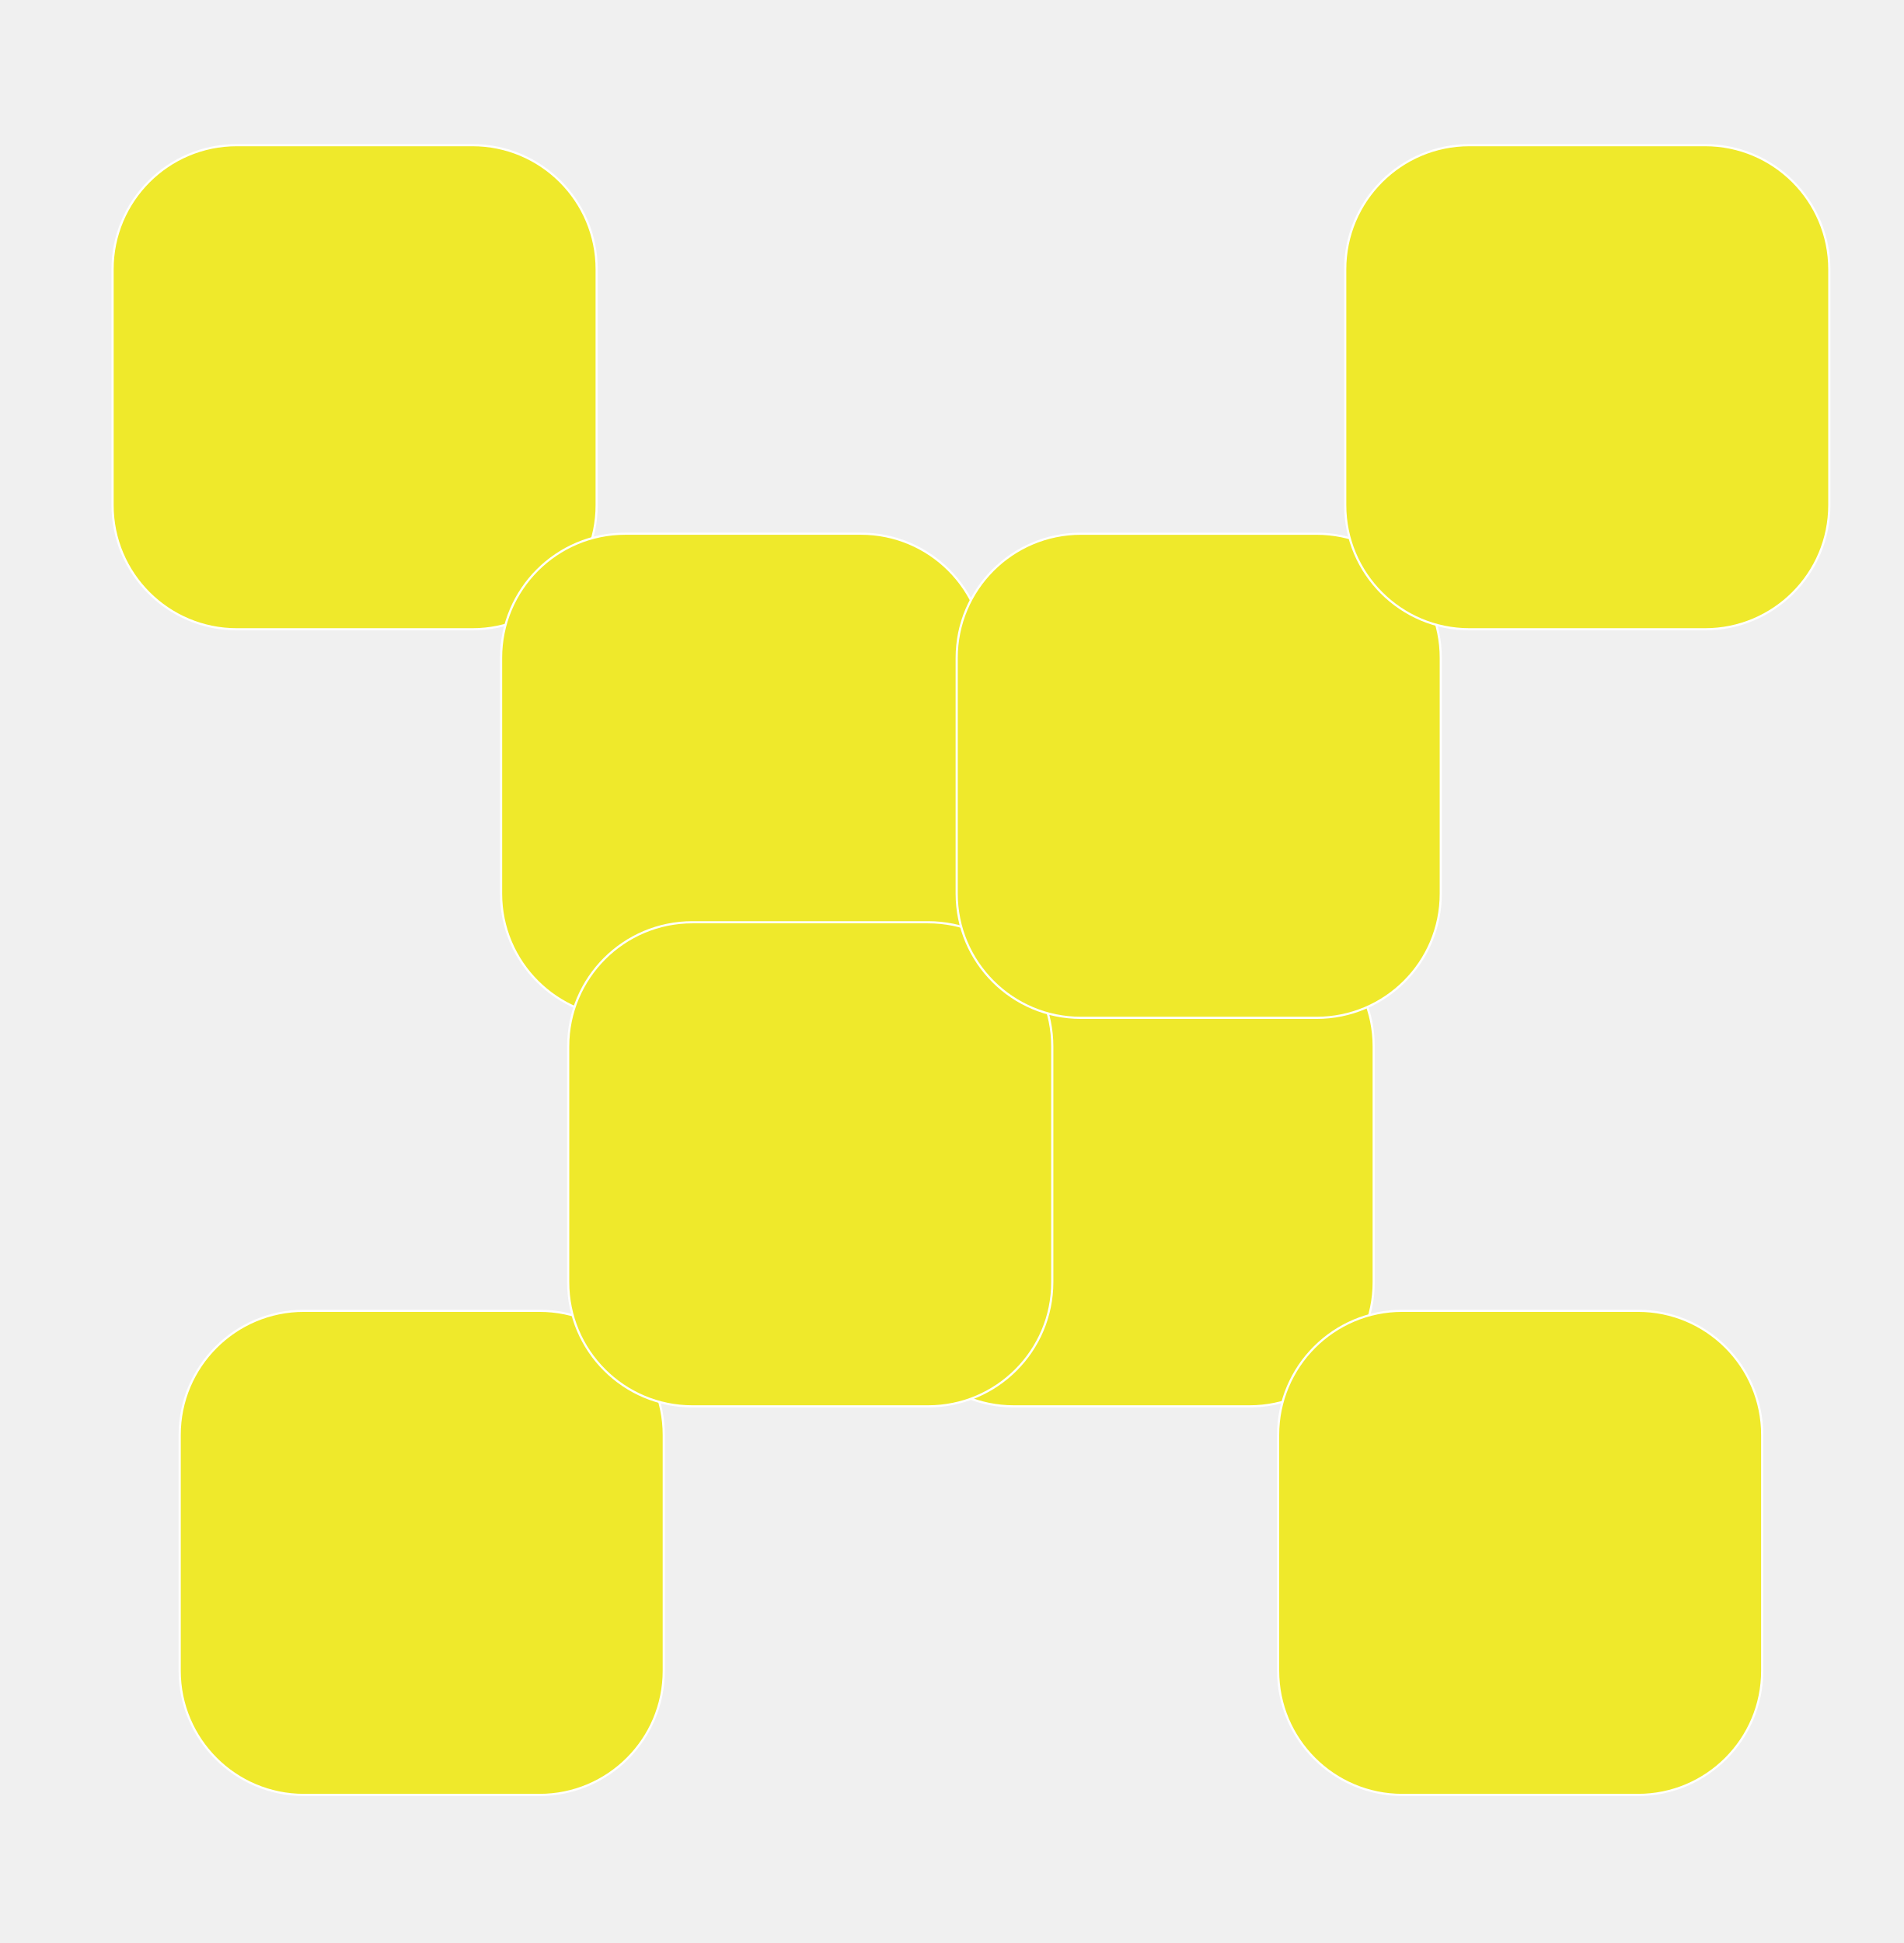
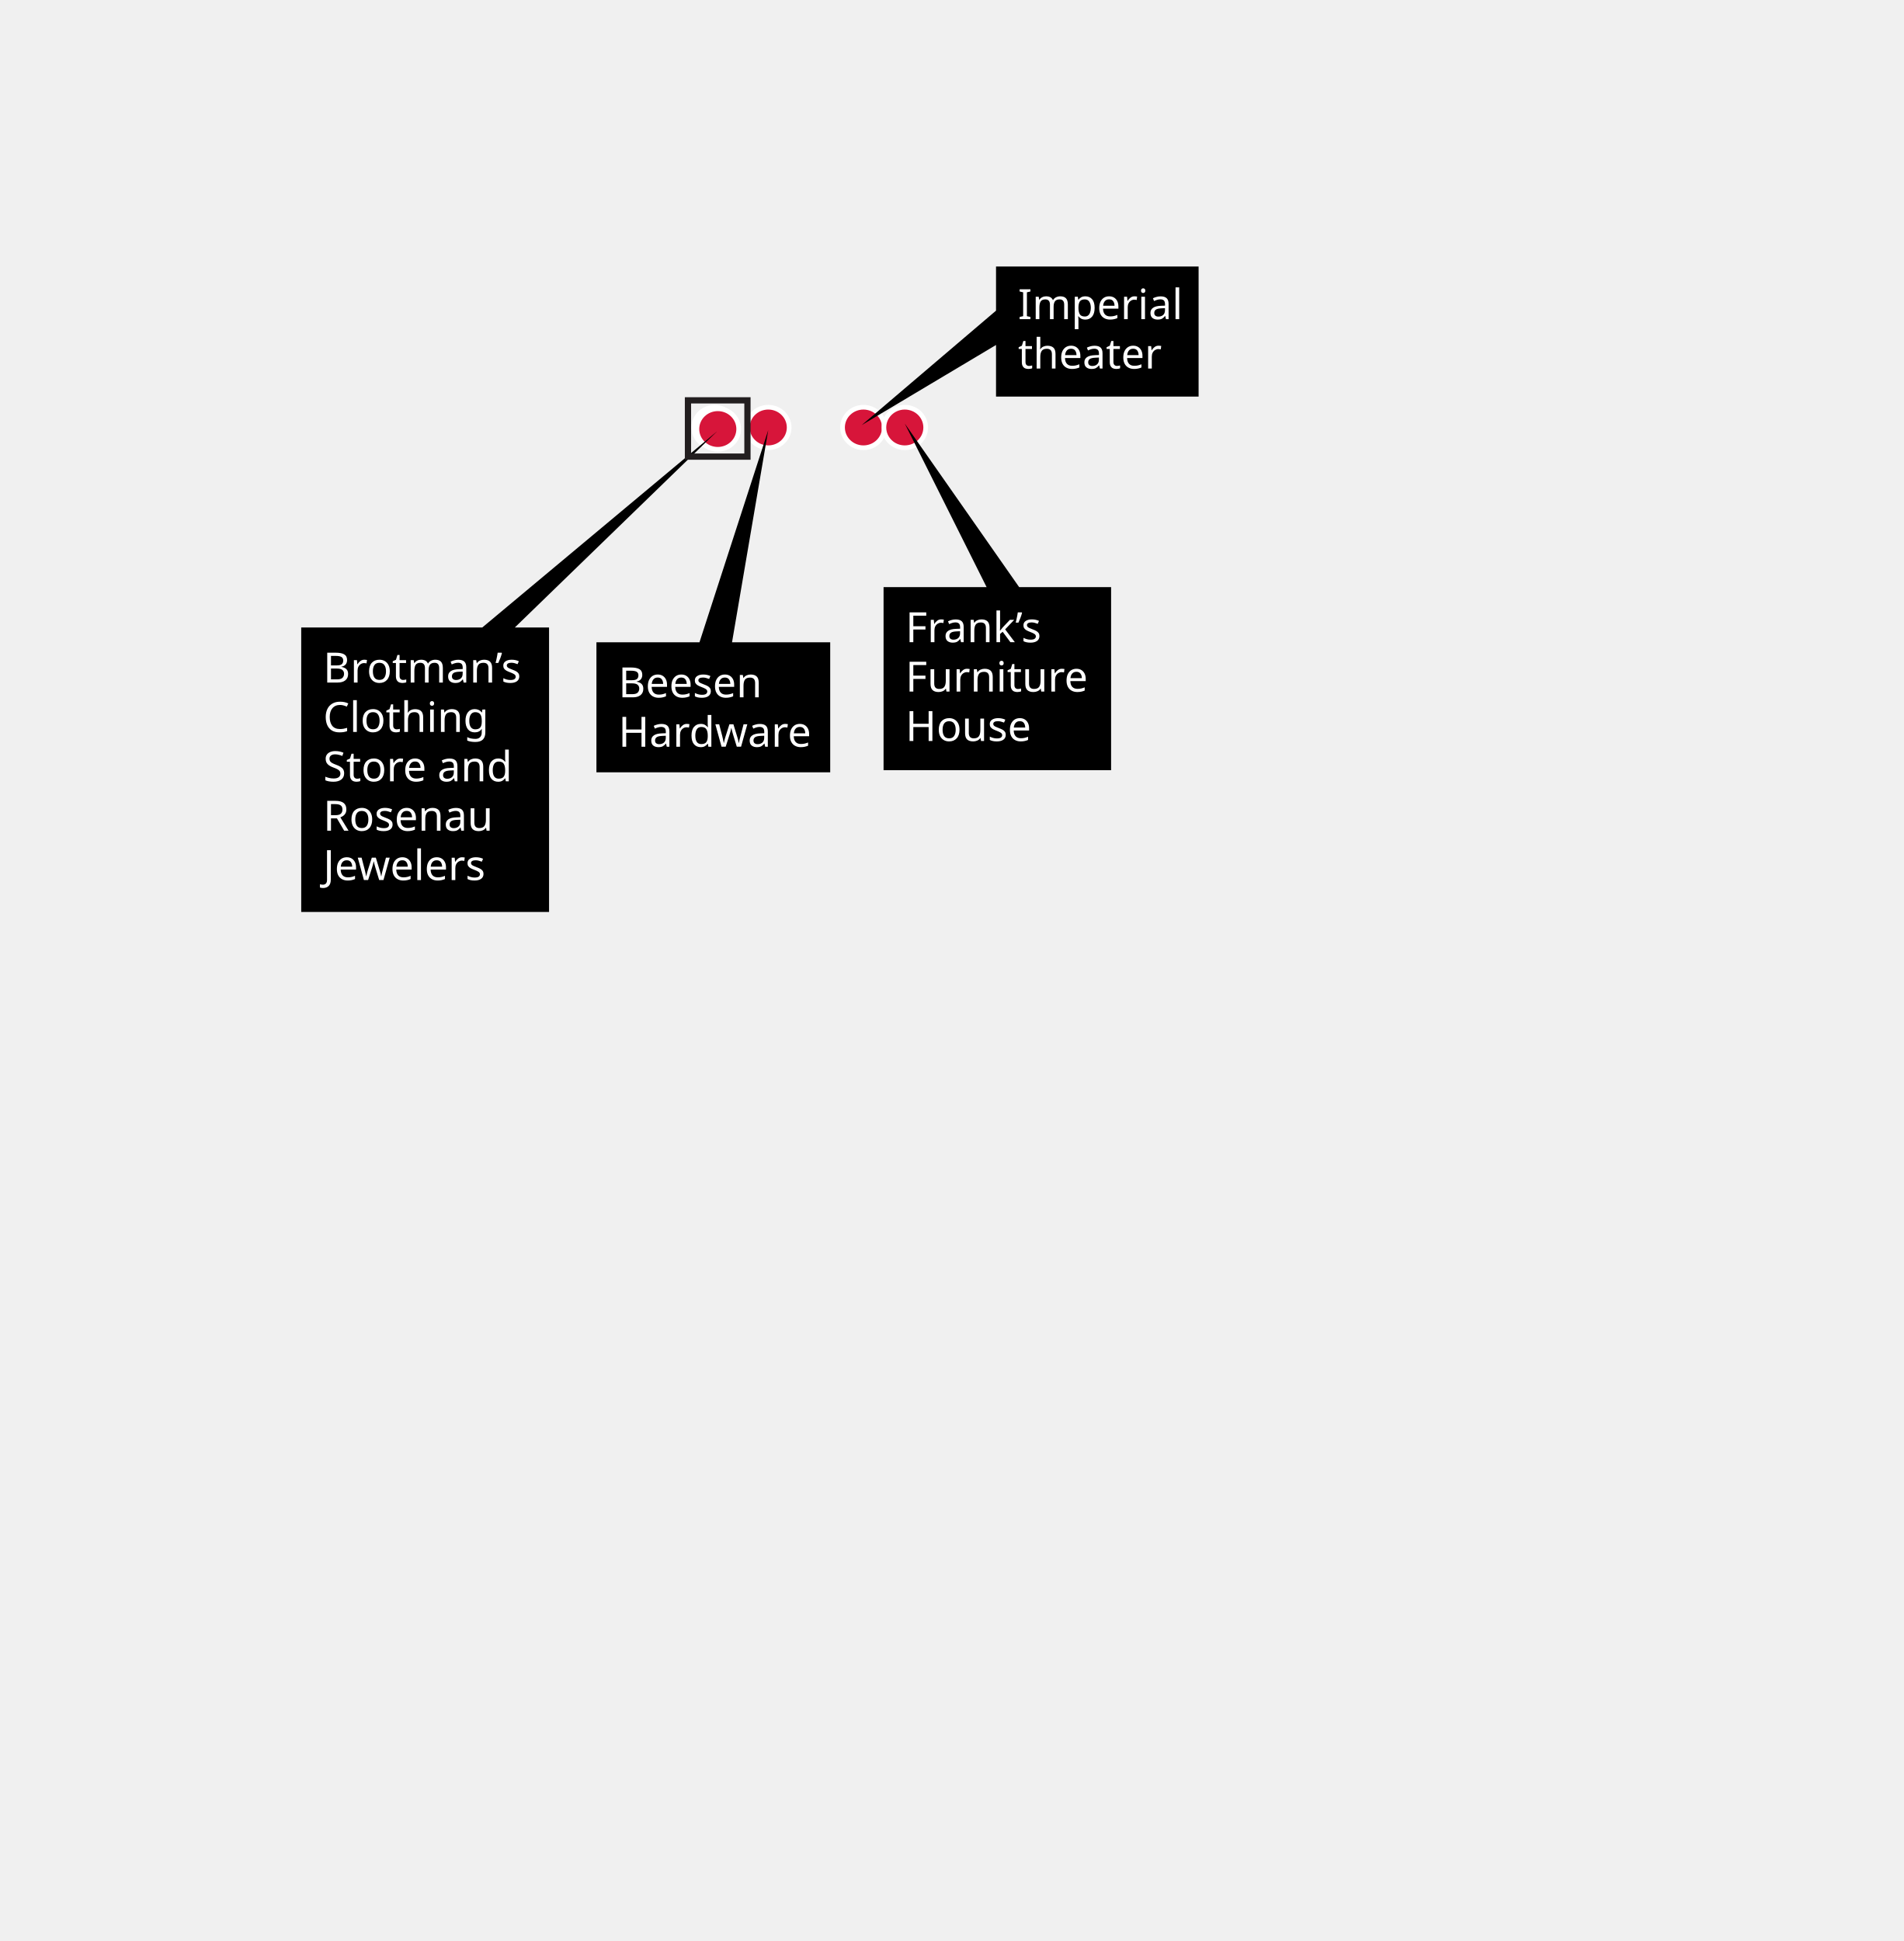
- <svg xmlns="http://www.w3.org/2000/svg" id="Layer_1" data-name="Layer 1" viewBox="0 0 876 894">
-   <rect x="51.8" y="66.79" width="222.75" height="222.75" rx="57.15" ry="57.15" fill="#efe92b" stroke="#fff" stroke-miterlimit="10" />
-   <rect x="230.57" y="245.56" width="222.75" height="222.75" rx="57.15" ry="57.15" fill="#efe92b" stroke="#fff" stroke-miterlimit="10" />
-   <rect x="409.35" y="424.34" width="222.75" height="222.75" rx="57.15" ry="57.15" fill="#efe92b" stroke="#fff" stroke-miterlimit="10" />
-   <rect x="588.12" y="603.12" width="222.75" height="222.75" rx="57.15" ry="57.15" fill="#efe92b" stroke="#fff" stroke-miterlimit="10" />
-   <rect x="82.67" y="603.12" width="222.75" height="222.75" rx="57.15" ry="57.15" transform="translate(-520.44 908.54) rotate(-90)" fill="#efe92b" stroke="#fff" stroke-miterlimit="10" />
-   <rect x="261.45" y="424.34" width="222.75" height="222.75" rx="57.15" ry="57.15" transform="translate(-162.89 908.54) rotate(-90)" fill="#efe92b" stroke="#fff" stroke-miterlimit="10" />
-   <rect x="440.22" y="245.56" width="222.75" height="222.75" rx="57.15" ry="57.15" transform="translate(194.66 908.54) rotate(-90)" fill="#efe92b" stroke="#fff" stroke-miterlimit="10" />
-   <rect x="619" y="66.79" width="222.75" height="222.75" rx="57.15" ry="57.15" transform="translate(552.21 908.54) rotate(-90)" fill="#efe92b" stroke="#fff" stroke-miterlimit="10" />
+ <svg xmlns="http://www.w3.org/2000/svg" version="1.1" id="Layer_1" x="0px" y="0px" viewBox="0 0 610 622" style="enable-background:new 0 0 610 622;" xml:space="preserve">
+   <g id="businesses_gone">
+     <rect x="285.737" y="135.742" style="fill:#D7153A;stroke:#FFFFFF;stroke-width:1.5;" width="4.167" height="4.167" />
+     <rect x="274.57" y="135.742" style="fill:#D7153A;stroke:#FFFFFF;stroke-width:1.5;" width="4.167" height="4.167" />
+     <rect x="244.07" y="135.742" style="fill:#D7153A;stroke:#FFFFFF;stroke-width:1.5;" width="4.167" height="4.167" />
+     <rect x="226.904" y="135.488" style="fill:#D7153A;stroke:#FFFFFF;stroke-width:1.5;" width="4.167" height="4.167" />
+     <ellipse style="fill:#D7153A;stroke:#FFFFFF;stroke-width:1.5;" cx="246.154" cy="136.988" rx="6.696" ry="6.492" />
+     <ellipse style="fill:#D7153A;stroke:#FFFFFF;stroke-width:1.5;" cx="228.987" cy="136.988" rx="6.696" ry="6.492" />
+     <ellipse style="fill:#D7153A;stroke:#FFFFFF;stroke-width:1.5;" cx="229.987" cy="137.488" rx="6.696" ry="6.492" />
+     <ellipse style="fill:#D7153A;stroke:#FFFFFF;stroke-width:1.5;" cx="276.654" cy="136.988" rx="6.696" ry="6.492" />
+     <ellipse style="fill:#D7153A;stroke:#FFFFFF;stroke-width:1.5;" cx="289.904" cy="136.988" rx="6.696" ry="6.492" />
+     <g>
+       <polygon points="175.919,292.239 96.514,292.239 96.514,201.073 154.533,201.073 229.764,138.217 164.96,201.073 175.919,201.073       " />
+       <rect x="103.55" y="209.133" style="fill:none;" width="70.35" height="77.172" />
+       <text transform="matrix(1 0 0 1 103.5506 218.7213)" style="fill:#FFFFFF; font-family:'Arial-BoldMT'; font-size:13.391px;">Brotman’s </text>
+       <text transform="matrix(1 0 0 1 103.5506 234.5463)" style="fill:#FFFFFF; font-family:'Arial-BoldMT'; font-size:13.391px;">Clothing </text>
+       <text transform="matrix(1 0 0 1 103.5506 250.3713)" style="fill:#FFFFFF; font-family:'Arial-BoldMT'; font-size:13.391px;">Store and</text>
+       <text transform="matrix(1 0 0 1 103.5506 266.1973)" style="fill:#FFFFFF; font-family:'Arial-BoldMT'; font-size:13.391px;">Rosenau </text>
+       <text transform="matrix(1 0 0 1 103.5506 282.0223)" style="fill:#FFFFFF; font-family:'Arial-BoldMT'; font-size:13.391px;">Jewelers</text>
+     </g>
+     <g>
+       <polygon points="319.135,85.412 384.041,85.412 384.041,127.079 336.022,127.079 325.595,127.079 319.135,127.079     319.135,110.549 276.07,136.242 319.135,99.549   " />
+       <rect x="326.171" y="92.681" style="fill:none;" width="54.85" height="31.296" />
+       <text transform="matrix(1 0 0 1 326.171 102.2683)" style="fill:#FFFFFF; font-family:'Arial-BoldMT'; font-size:13.391px;">Imperial </text>
+       <text transform="matrix(1 0 0 1 326.171 118.0933)" style="fill:#FFFFFF; font-family:'Arial-BoldMT'; font-size:13.391px;">theater</text>
+     </g>
+     <g>
+       <polygon points="356.006,246.816 283.101,246.816 283.101,188.149 316.12,188.149 289.904,135.742 326.547,188.149     356.006,188.149   " />
+       <rect x="290.137" y="196.21" style="fill:none;" width="70.35" height="50.796" />
+       <text transform="matrix(1 0 0 1 290.1363 205.7969)" style="fill:#FFFFFF; font-family:'Arial-BoldMT'; font-size:13.391px;">Frank’s </text>
+       <text transform="matrix(1 0 0 1 290.1363 221.6219)" style="fill:#FFFFFF; font-family:'Arial-BoldMT'; font-size:13.391px;">Furniture </text>
+       <text transform="matrix(1 0 0 1 290.1363 237.4469)" style="fill:#FFFFFF; font-family:'Arial-BoldMT'; font-size:13.391px;">House</text>
+     </g>
+     <g>
+       <polygon points="266.006,247.482 191.101,247.482 191.101,205.816 224.12,205.816 246.154,137.826 234.547,205.816     266.006,205.816   " />
+       <rect x="198.137" y="213.877" style="fill:none;" width="61.85" height="31.296" />
+       <text transform="matrix(1 0 0 1 198.1363 223.4635)" style="fill:#FFFFFF; font-family:'Arial-BoldMT'; font-size:13.391px;">Beesen </text>
+       <text transform="matrix(1 0 0 1 198.1363 239.2885)" style="fill:#FFFFFF; font-family:'Arial-BoldMT'; font-size:13.391px;">Hardware</text>
+     </g>
+     <rect x="220.43" y="128.29" style="fill:none;stroke:#231F20;stroke-width:2;" width="19.057" height="18.036" />
+   </g>
</svg>
